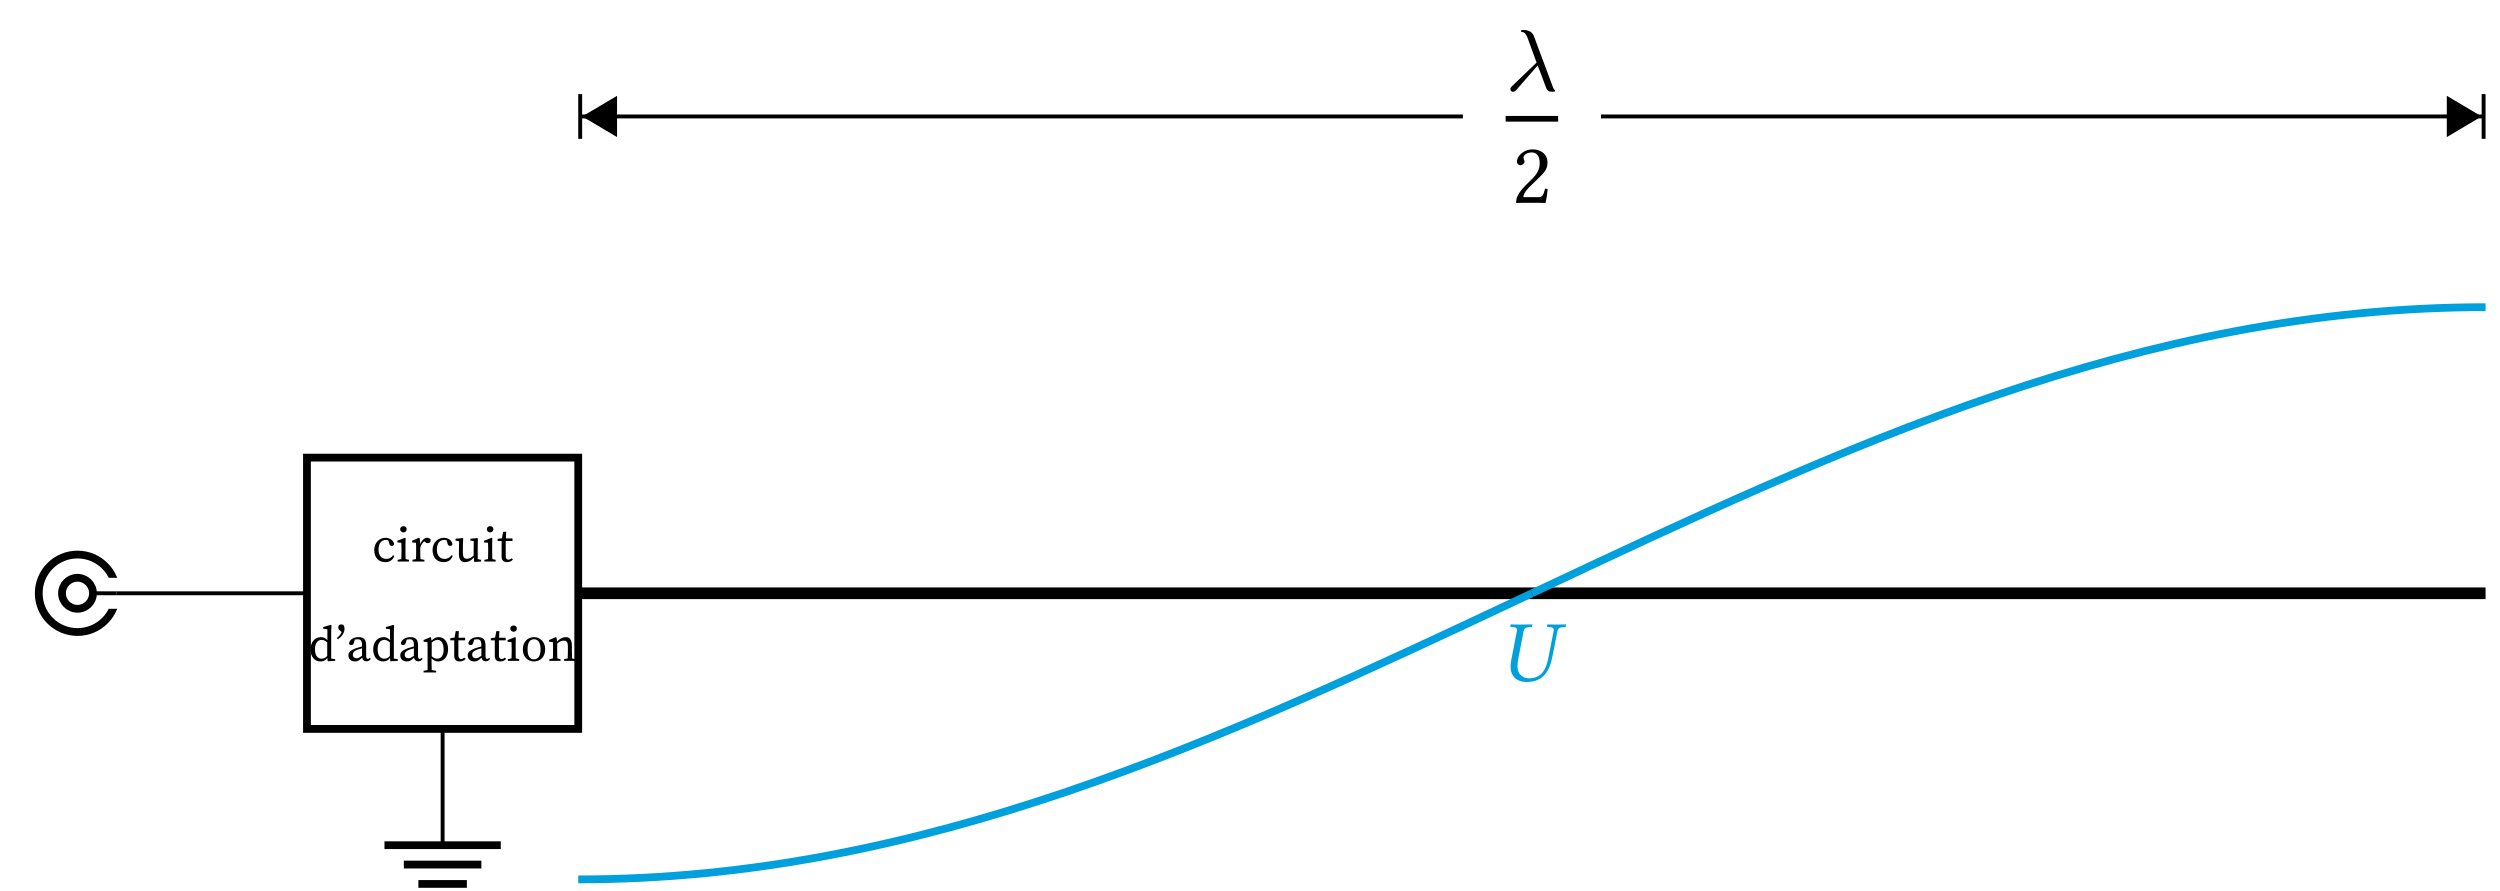
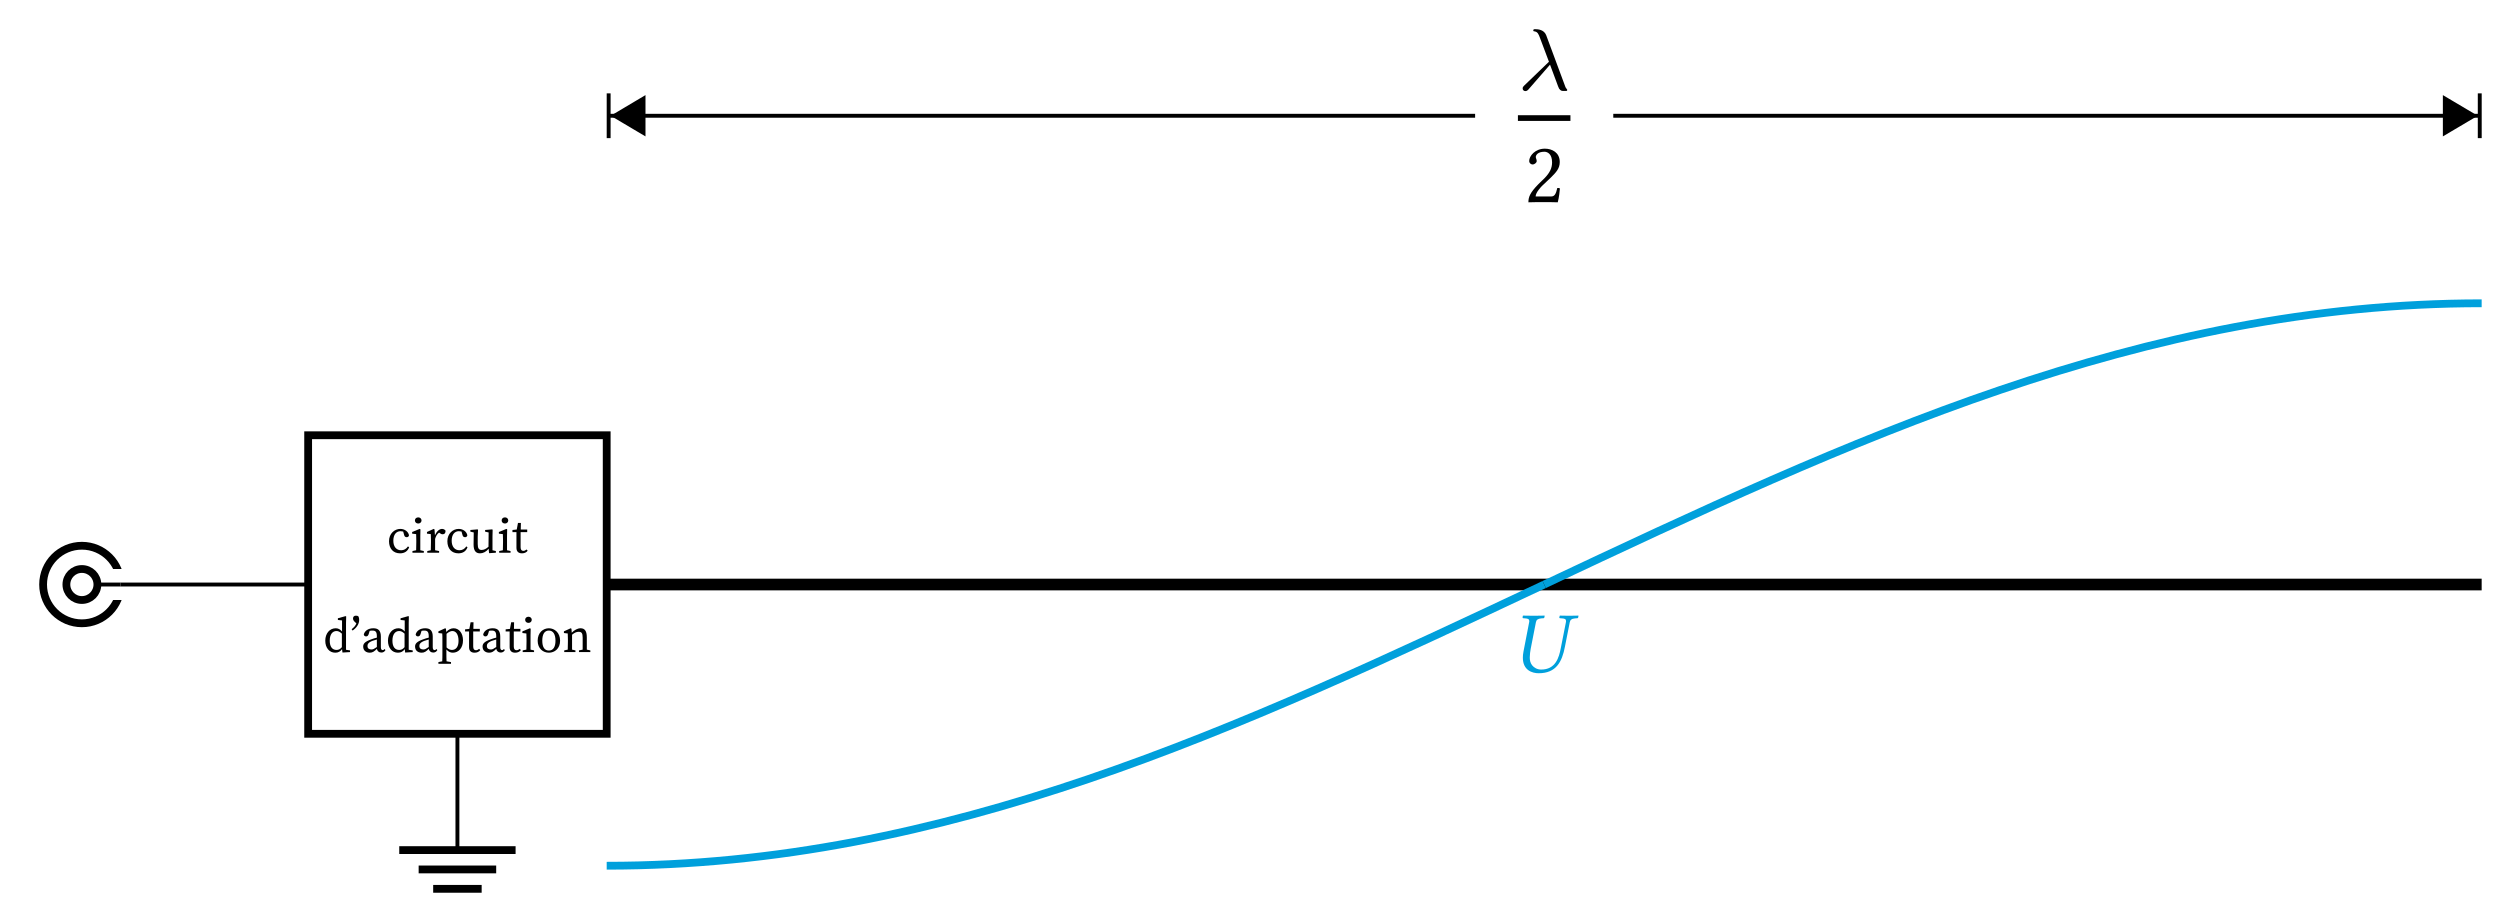
- <svg xmlns="http://www.w3.org/2000/svg" xmlns:xlink="http://www.w3.org/1999/xlink" width="255.117" height="90.838" viewBox="0 0 255.117 90.838">
+ <svg xmlns="http://www.w3.org/2000/svg" xmlns:xlink="http://www.w3.org/1999/xlink" width="254.165" height="91.379" viewBox="0 0 254.165 91.379">
  <defs>
    <g>
      <g id="glyph-0-0">
-         <path d="M 1.375 -2.203 C 1.453 -2.203 1.547 -2.188 1.641 -2.156 L 1.734 -1.828 C 1.766 -1.688 1.844 -1.594 2 -1.594 C 2.125 -1.594 2.219 -1.656 2.234 -1.781 C 2.172 -2.141 1.797 -2.422 1.359 -2.422 C 0.766 -2.422 0.203 -1.953 0.203 -1.172 C 0.203 -0.406 0.641 0.062 1.328 0.062 C 1.797 0.062 2.109 -0.156 2.25 -0.578 L 2.125 -0.641 C 1.969 -0.391 1.719 -0.266 1.438 -0.266 C 0.969 -0.266 0.641 -0.594 0.641 -1.219 C 0.641 -1.859 0.953 -2.203 1.375 -2.203 Z M 1.375 -2.203 " />
+         <path d="M 1.375 -2.188 C 1.453 -2.188 1.547 -2.172 1.641 -2.156 L 1.734 -1.828 C 1.766 -1.688 1.828 -1.578 2 -1.578 C 2.125 -1.578 2.203 -1.641 2.234 -1.766 C 2.172 -2.141 1.797 -2.422 1.359 -2.422 C 0.766 -2.422 0.203 -1.953 0.203 -1.172 C 0.203 -0.406 0.641 0.062 1.328 0.062 C 1.781 0.062 2.109 -0.156 2.25 -0.562 L 2.125 -0.641 C 1.969 -0.391 1.719 -0.25 1.438 -0.25 C 0.969 -0.25 0.641 -0.594 0.641 -1.219 C 0.641 -1.859 0.953 -2.188 1.375 -2.188 Z M 1.375 -2.188 " />
      </g>
      <g id="glyph-0-1">
-         <path d="M 0.766 -2.969 C 0.938 -2.969 1.094 -3.109 1.094 -3.297 C 1.094 -3.484 0.938 -3.609 0.766 -3.609 C 0.578 -3.609 0.422 -3.484 0.422 -3.297 C 0.422 -3.109 0.578 -2.969 0.766 -2.969 Z M 1.328 -0.172 L 0.984 -0.25 C 0.969 -0.5 0.969 -0.828 0.969 -1.047 L 0.969 -1.703 L 0.984 -2.375 L 0.906 -2.422 L 0.141 -2.125 L 0.141 -1.953 L 0.547 -1.906 C 0.547 -1.703 0.562 -1.547 0.562 -1.281 L 0.562 -1.047 C 0.562 -0.828 0.547 -0.5 0.547 -0.25 L 0.172 -0.172 L 0.172 0 L 1.328 0 Z M 1.328 -0.172 " />
+         <path d="M 0.766 -2.969 C 0.938 -2.969 1.094 -3.094 1.094 -3.281 C 1.094 -3.469 0.938 -3.594 0.766 -3.594 C 0.562 -3.594 0.422 -3.469 0.422 -3.281 C 0.422 -3.094 0.562 -2.969 0.766 -2.969 Z M 1.328 -0.172 L 0.969 -0.25 C 0.969 -0.5 0.969 -0.828 0.969 -1.047 L 0.969 -1.688 L 0.984 -2.375 L 0.906 -2.422 L 0.141 -2.109 L 0.141 -1.938 L 0.547 -1.891 C 0.547 -1.703 0.562 -1.547 0.562 -1.266 L 0.562 -1.047 C 0.562 -0.828 0.547 -0.5 0.547 -0.25 L 0.172 -0.172 L 0.172 0 L 1.328 0 Z M 1.328 -0.172 " />
      </g>
      <g id="glyph-0-2">
-         <path d="M 0.203 0 L 1.422 0 L 1.422 -0.172 L 1.016 -0.25 C 1 -0.5 1 -0.828 1 -1.047 L 1 -1.422 C 1.078 -1.703 1.219 -1.906 1.406 -2.062 L 1.469 -2 C 1.562 -1.922 1.656 -1.875 1.781 -1.875 C 1.969 -1.875 2.062 -2 2.062 -2.234 C 2 -2.344 1.859 -2.422 1.703 -2.422 C 1.438 -2.422 1.156 -2.188 1 -1.781 L 0.938 -2.375 L 0.859 -2.422 L 0.172 -2.125 L 0.172 -1.953 L 0.562 -1.906 C 0.578 -1.703 0.578 -1.562 0.578 -1.281 L 0.578 -1.047 C 0.578 -0.812 0.578 -0.484 0.562 -0.25 L 0.203 -0.172 Z M 0.203 0 " />
+         <path d="M 0.203 0 L 1.406 0 L 1.406 -0.172 L 1 -0.25 C 1 -0.5 1 -0.828 1 -1.047 L 1 -1.406 C 1.078 -1.688 1.203 -1.906 1.406 -2.047 L 1.469 -2 C 1.562 -1.922 1.656 -1.875 1.766 -1.875 C 1.969 -1.875 2.062 -2 2.062 -2.234 C 2 -2.344 1.859 -2.422 1.703 -2.422 C 1.438 -2.422 1.156 -2.172 0.984 -1.781 L 0.938 -2.375 L 0.859 -2.422 L 0.172 -2.109 L 0.172 -1.938 L 0.562 -1.891 C 0.562 -1.703 0.578 -1.547 0.578 -1.281 L 0.578 -1.047 C 0.578 -0.812 0.562 -0.484 0.562 -0.25 L 0.203 -0.172 Z M 0.203 0 " />
      </g>
      <g id="glyph-0-3">
-         <path d="M 2.734 0 L 2.734 -0.172 L 2.391 -0.25 L 2.391 -1.641 L 2.406 -2.344 L 2.359 -2.391 L 1.641 -2.328 L 1.641 -2.141 L 1.984 -2.078 L 1.969 -0.609 C 1.75 -0.391 1.5 -0.281 1.281 -0.281 C 1.016 -0.281 0.875 -0.438 0.875 -0.875 L 0.875 -1.641 L 0.906 -2.344 L 0.859 -2.391 L 0.125 -2.328 L 0.125 -2.141 L 0.484 -2.062 L 0.469 -0.828 C 0.453 -0.172 0.703 0.062 1.109 0.062 C 1.406 0.062 1.719 -0.078 1.984 -0.406 L 2.031 0.047 Z M 2.734 0 " />
+         <path d="M 2.719 0 L 2.719 -0.172 L 2.375 -0.25 L 2.375 -1.641 L 2.391 -2.328 L 2.344 -2.375 L 1.625 -2.312 L 1.625 -2.141 L 1.984 -2.062 L 1.969 -0.609 C 1.734 -0.391 1.5 -0.281 1.266 -0.281 C 1 -0.281 0.875 -0.438 0.875 -0.875 L 0.875 -1.641 L 0.906 -2.328 L 0.859 -2.375 L 0.125 -2.312 L 0.125 -2.141 L 0.469 -2.062 L 0.453 -0.828 C 0.453 -0.172 0.703 0.062 1.109 0.062 C 1.406 0.062 1.719 -0.078 1.984 -0.406 L 2.031 0.047 Z M 2.719 0 " />
      </g>
      <g id="glyph-0-4">
-         <path d="M 0.875 -0.562 L 0.875 -2.094 L 1.562 -2.094 L 1.562 -2.359 L 0.891 -2.359 L 0.922 -3.031 L 0.609 -3.031 L 0.484 -2.375 L 0.047 -2.312 L 0.047 -2.094 L 0.453 -2.094 L 0.453 -0.922 C 0.453 -0.734 0.453 -0.625 0.453 -0.5 C 0.453 -0.109 0.672 0.062 1.016 0.062 C 1.266 0.062 1.469 -0.031 1.609 -0.203 L 1.484 -0.328 C 1.359 -0.234 1.266 -0.188 1.156 -0.188 C 0.984 -0.188 0.875 -0.297 0.875 -0.562 Z M 0.875 -0.562 " />
+         <path d="M 0.875 -0.562 L 0.875 -2.094 L 1.547 -2.094 L 1.547 -2.359 L 0.891 -2.359 L 0.906 -3.031 L 0.609 -3.031 L 0.484 -2.359 L 0.047 -2.312 L 0.047 -2.094 L 0.453 -2.094 L 0.453 -0.922 C 0.453 -0.734 0.453 -0.625 0.453 -0.5 C 0.453 -0.109 0.672 0.062 1.016 0.062 C 1.266 0.062 1.469 -0.031 1.594 -0.203 L 1.484 -0.328 C 1.359 -0.234 1.266 -0.188 1.156 -0.188 C 0.984 -0.188 0.875 -0.297 0.875 -0.562 Z M 0.875 -0.562 " />
      </g>
      <g id="glyph-0-5">
-         <path d="M 0.672 -1.172 C 0.672 -1.844 0.984 -2.141 1.359 -2.141 C 1.516 -2.141 1.688 -2.078 1.922 -1.891 L 1.922 -0.5 C 1.734 -0.297 1.578 -0.219 1.359 -0.219 C 0.969 -0.219 0.672 -0.516 0.672 -1.172 Z M 2.734 0 L 2.734 -0.172 L 2.328 -0.234 L 2.328 -2.922 L 2.359 -3.625 L 2.281 -3.672 L 1.516 -3.453 L 1.516 -3.281 L 1.938 -3.219 L 1.938 -2.109 C 1.734 -2.344 1.516 -2.422 1.281 -2.422 C 0.672 -2.422 0.219 -1.922 0.219 -1.156 C 0.219 -0.438 0.625 0.062 1.234 0.062 C 1.547 0.062 1.766 -0.062 1.938 -0.297 L 1.969 0.047 Z M 2.734 0 " />
+         <path d="M 0.672 -1.156 C 0.672 -1.844 0.984 -2.141 1.359 -2.141 C 1.516 -2.141 1.688 -2.078 1.906 -1.875 L 1.906 -0.5 C 1.734 -0.297 1.578 -0.219 1.359 -0.219 C 0.953 -0.219 0.672 -0.516 0.672 -1.156 Z M 2.734 0 L 2.734 -0.172 L 2.328 -0.234 L 2.328 -2.922 L 2.344 -3.625 L 2.281 -3.656 L 1.5 -3.438 L 1.5 -3.266 L 1.922 -3.219 L 1.922 -2.094 C 1.719 -2.328 1.516 -2.422 1.281 -2.422 C 0.672 -2.422 0.219 -1.906 0.219 -1.156 C 0.219 -0.438 0.625 0.062 1.234 0.062 C 1.547 0.062 1.75 -0.062 1.922 -0.297 L 1.969 0.047 Z M 2.734 0 " />
      </g>
      <g id="glyph-0-6">
-         <path d="M 0.875 -3.266 C 0.875 -3.391 0.844 -3.516 0.797 -3.625 C 0.719 -3.703 0.625 -3.719 0.531 -3.719 C 0.359 -3.719 0.234 -3.625 0.234 -3.422 C 0.234 -3.297 0.281 -3.188 0.438 -3.062 L 0.578 -2.938 C 0.469 -2.672 0.328 -2.531 0.094 -2.328 L 0.188 -2.203 C 0.562 -2.438 0.875 -2.844 0.875 -3.266 Z M 0.875 -3.266 " />
+         <path d="M 0.859 -3.266 C 0.859 -3.391 0.844 -3.5 0.797 -3.609 C 0.719 -3.688 0.625 -3.703 0.531 -3.703 C 0.359 -3.703 0.234 -3.609 0.234 -3.422 C 0.234 -3.297 0.281 -3.188 0.438 -3.047 L 0.578 -2.922 C 0.469 -2.656 0.328 -2.516 0.094 -2.328 L 0.188 -2.188 C 0.562 -2.438 0.859 -2.828 0.859 -3.266 Z M 0.859 -3.266 " />
      </g>
      <g id="glyph-0-7">
-         <path d="M 2.062 0.047 C 2.234 0.047 2.375 -0.016 2.5 -0.203 L 2.406 -0.312 C 2.344 -0.25 2.297 -0.203 2.203 -0.203 C 2.094 -0.203 2.031 -0.281 2.031 -0.5 L 2.031 -1.562 C 2.031 -2.188 1.781 -2.422 1.25 -2.422 C 0.75 -2.422 0.375 -2.188 0.281 -1.812 C 0.297 -1.672 0.375 -1.609 0.516 -1.609 C 0.656 -1.609 0.734 -1.688 0.781 -1.844 L 0.875 -2.172 C 0.984 -2.188 1.062 -2.203 1.141 -2.203 C 1.469 -2.203 1.609 -2.078 1.609 -1.594 L 1.609 -1.469 C 1.406 -1.422 1.203 -1.359 1.047 -1.312 C 0.375 -1.062 0.219 -0.844 0.219 -0.562 C 0.219 -0.141 0.531 0.062 0.891 0.062 C 1.188 0.062 1.344 -0.062 1.625 -0.328 C 1.656 -0.094 1.828 0.047 2.062 0.047 Z M 0.672 -0.625 C 0.672 -0.781 0.719 -0.969 1.156 -1.141 C 1.25 -1.172 1.438 -1.234 1.609 -1.281 L 1.609 -0.516 C 1.328 -0.328 1.234 -0.266 1.062 -0.266 C 0.828 -0.266 0.672 -0.375 0.672 -0.625 Z M 0.672 -0.625 " />
+         <path d="M 2.062 0.047 C 2.234 0.047 2.375 -0.016 2.484 -0.203 L 2.391 -0.312 C 2.344 -0.25 2.281 -0.203 2.203 -0.203 C 2.094 -0.203 2.016 -0.281 2.016 -0.5 L 2.016 -1.562 C 2.016 -2.172 1.766 -2.422 1.25 -2.422 C 0.75 -2.422 0.375 -2.172 0.281 -1.797 C 0.297 -1.672 0.375 -1.594 0.516 -1.594 C 0.656 -1.594 0.734 -1.688 0.781 -1.844 L 0.875 -2.156 C 0.969 -2.188 1.062 -2.188 1.141 -2.188 C 1.469 -2.188 1.609 -2.078 1.609 -1.594 L 1.609 -1.469 C 1.406 -1.422 1.203 -1.359 1.047 -1.297 C 0.375 -1.062 0.219 -0.844 0.219 -0.562 C 0.219 -0.141 0.531 0.062 0.891 0.062 C 1.172 0.062 1.344 -0.062 1.609 -0.328 C 1.656 -0.094 1.828 0.047 2.062 0.047 Z M 0.656 -0.625 C 0.656 -0.781 0.719 -0.969 1.156 -1.141 C 1.25 -1.172 1.438 -1.234 1.609 -1.281 L 1.609 -0.516 C 1.328 -0.328 1.234 -0.266 1.062 -0.266 C 0.828 -0.266 0.656 -0.359 0.656 -0.625 Z M 0.656 -0.625 " />
      </g>
      <g id="glyph-0-8">
-         <path d="M 2.219 -1.141 C 2.219 -0.5 1.922 -0.219 1.547 -0.219 C 1.359 -0.219 1.188 -0.297 1 -0.469 L 1 -1.875 C 1.25 -2.078 1.453 -2.141 1.609 -2.141 C 1.969 -2.141 2.219 -1.781 2.219 -1.141 Z M 0.578 0.141 C 0.578 0.406 0.578 0.672 0.578 0.938 L 0.172 1.016 L 0.172 1.188 L 1.453 1.188 L 1.453 1.016 L 1 0.938 C 1 0.672 0.984 0.391 0.984 0.141 L 0.984 -0.266 C 1.203 -0.016 1.422 0.062 1.656 0.062 C 2.234 0.062 2.672 -0.422 2.672 -1.188 C 2.672 -1.953 2.25 -2.422 1.719 -2.422 C 1.453 -2.422 1.203 -2.312 0.969 -2.062 L 0.938 -2.375 L 0.875 -2.422 L 0.172 -2.125 L 0.172 -1.953 L 0.562 -1.906 C 0.578 -1.703 0.578 -1.562 0.578 -1.281 Z M 0.578 0.141 " />
+         <path d="M 2.219 -1.141 C 2.219 -0.5 1.922 -0.219 1.547 -0.219 C 1.359 -0.219 1.188 -0.297 1 -0.469 L 1 -1.859 C 1.25 -2.078 1.453 -2.141 1.594 -2.141 C 1.969 -2.141 2.219 -1.781 2.219 -1.141 Z M 0.578 0.141 C 0.578 0.406 0.578 0.672 0.562 0.938 L 0.172 1.016 L 0.172 1.188 L 1.453 1.188 L 1.453 1.016 L 1 0.938 C 0.984 0.656 0.984 0.391 0.984 0.141 L 0.984 -0.266 C 1.188 -0.016 1.422 0.062 1.641 0.062 C 2.219 0.062 2.672 -0.422 2.672 -1.188 C 2.672 -1.953 2.25 -2.422 1.719 -2.422 C 1.453 -2.422 1.203 -2.297 0.969 -2.047 L 0.938 -2.375 L 0.859 -2.422 L 0.172 -2.109 L 0.172 -1.938 L 0.562 -1.891 C 0.578 -1.703 0.578 -1.547 0.578 -1.281 Z M 0.578 0.141 " />
      </g>
      <g id="glyph-0-9">
-         <path d="M 1.359 0.062 C 1.938 0.062 2.5 -0.344 2.5 -1.172 C 2.5 -2 1.938 -2.422 1.359 -2.422 C 0.781 -2.422 0.219 -2 0.219 -1.172 C 0.219 -0.344 0.781 0.062 1.359 0.062 Z M 1.359 -0.156 C 0.922 -0.156 0.703 -0.5 0.703 -1.172 C 0.703 -1.844 0.922 -2.203 1.359 -2.203 C 1.781 -2.203 2.031 -1.844 2.031 -1.172 C 2.031 -0.5 1.781 -0.156 1.359 -0.156 Z M 1.359 -0.156 " />
+         <path d="M 1.359 0.062 C 1.938 0.062 2.5 -0.344 2.5 -1.156 C 2.5 -1.984 1.922 -2.422 1.359 -2.422 C 0.781 -2.422 0.219 -1.984 0.219 -1.156 C 0.219 -0.344 0.781 0.062 1.359 0.062 Z M 1.359 -0.156 C 0.922 -0.156 0.688 -0.5 0.688 -1.156 C 0.688 -1.828 0.922 -2.188 1.359 -2.188 C 1.781 -2.188 2.031 -1.828 2.031 -1.156 C 2.031 -0.5 1.781 -0.156 1.359 -0.156 Z M 1.359 -0.156 " />
      </g>
      <g id="glyph-0-10">
-         <path d="M 1.875 -2.422 C 1.562 -2.422 1.219 -2.234 0.984 -1.969 L 0.938 -2.375 L 0.859 -2.422 L 0.172 -2.125 L 0.172 -1.953 L 0.562 -1.906 C 0.578 -1.703 0.578 -1.562 0.578 -1.281 L 0.578 -1.047 C 0.578 -0.812 0.578 -0.5 0.562 -0.25 L 0.203 -0.172 L 0.203 0 L 1.344 0 L 1.344 -0.172 L 1.016 -0.25 C 1 -0.5 1 -0.828 1 -1.047 L 1 -1.766 C 1.25 -1.984 1.453 -2.062 1.672 -2.062 C 1.969 -2.062 2.094 -1.922 2.094 -1.469 L 2.094 -1.047 C 2.094 -0.812 2.078 -0.484 2.078 -0.25 L 1.703 -0.172 L 1.703 0 L 2.859 0 L 2.859 -0.172 L 2.516 -0.25 C 2.516 -0.5 2.5 -0.812 2.5 -1.047 L 2.5 -1.5 C 2.5 -2.156 2.297 -2.422 1.875 -2.422 Z M 1.875 -2.422 " />
+         <path d="M 1.859 -2.422 C 1.562 -2.422 1.219 -2.234 0.969 -1.969 L 0.938 -2.375 L 0.859 -2.422 L 0.172 -2.109 L 0.172 -1.938 L 0.562 -1.891 C 0.562 -1.703 0.578 -1.547 0.578 -1.281 L 0.578 -1.047 C 0.578 -0.812 0.562 -0.5 0.562 -0.25 L 0.203 -0.172 L 0.203 0 L 1.344 0 L 1.344 -0.172 L 1 -0.25 C 1 -0.5 1 -0.828 1 -1.047 L 1 -1.766 C 1.25 -1.969 1.438 -2.062 1.672 -2.062 C 1.969 -2.062 2.078 -1.922 2.078 -1.469 L 2.078 -1.047 C 2.078 -0.812 2.078 -0.484 2.078 -0.25 L 1.703 -0.172 L 1.703 0 L 2.859 0 L 2.859 -0.172 L 2.5 -0.25 C 2.5 -0.5 2.5 -0.812 2.5 -1.047 L 2.5 -1.5 C 2.5 -2.156 2.281 -2.422 1.859 -2.422 Z M 1.859 -2.422 " />
      </g>
      <g id="glyph-1-0">
-         <path d="M 1.828 0.094 C 3.578 0.094 4.203 -1.047 4.5 -2.641 L 4.984 -5.094 C 5.031 -5.344 5.172 -5.484 5.547 -5.5 L 5.766 -5.516 C 5.812 -5.516 5.844 -5.547 5.844 -5.594 L 5.875 -5.766 L 5.859 -5.781 C 5.453 -5.781 5.109 -5.766 4.922 -5.766 C 4.719 -5.766 4.375 -5.781 3.984 -5.781 L 3.953 -5.766 L 3.922 -5.594 C 3.922 -5.547 3.953 -5.516 3.984 -5.516 L 4.203 -5.5 C 4.5 -5.484 4.609 -5.406 4.609 -5.219 C 4.609 -5.188 4.609 -5.141 4.594 -5.094 L 4.078 -2.469 C 3.891 -1.469 3.531 -0.281 2.078 -0.281 C 1.656 -0.281 1.344 -0.469 1.141 -0.719 C 0.953 -0.969 0.906 -1.25 0.906 -1.531 C 0.906 -1.812 0.953 -2.125 1.016 -2.406 L 1.531 -5.109 C 1.594 -5.359 1.734 -5.484 2.094 -5.5 L 2.312 -5.516 C 2.359 -5.516 2.391 -5.547 2.391 -5.594 L 2.438 -5.766 L 2.406 -5.781 C 2.016 -5.781 1.656 -5.766 1.312 -5.766 C 0.969 -5.766 0.641 -5.781 0.234 -5.781 L 0.203 -5.766 L 0.172 -5.594 C 0.172 -5.547 0.203 -5.516 0.234 -5.516 L 0.453 -5.5 C 0.734 -5.484 0.859 -5.422 0.859 -5.234 C 0.859 -5.188 0.859 -5.156 0.844 -5.109 L 0.266 -2.109 C 0.219 -1.875 0.203 -1.672 0.203 -1.484 C 0.203 -0.203 1.156 0.094 1.828 0.094 Z M 1.828 0.094 " />
+         <path d="M 1.812 0.094 C 3.578 0.094 4.188 -1.047 4.484 -2.625 L 4.969 -5.078 C 5.016 -5.328 5.156 -5.453 5.516 -5.484 L 5.75 -5.5 C 5.797 -5.5 5.812 -5.531 5.828 -5.578 L 5.859 -5.75 L 5.844 -5.766 C 5.438 -5.75 5.094 -5.75 4.906 -5.75 C 4.703 -5.75 4.359 -5.75 3.969 -5.766 L 3.953 -5.75 L 3.906 -5.578 C 3.906 -5.531 3.938 -5.5 3.969 -5.5 L 4.188 -5.484 C 4.484 -5.469 4.594 -5.391 4.594 -5.203 C 4.594 -5.172 4.594 -5.125 4.578 -5.078 L 4.062 -2.469 C 3.875 -1.469 3.516 -0.281 2.062 -0.281 C 1.656 -0.281 1.344 -0.469 1.141 -0.719 C 0.953 -0.969 0.906 -1.234 0.906 -1.516 C 0.906 -1.812 0.953 -2.109 1 -2.391 L 1.531 -5.094 C 1.578 -5.344 1.734 -5.453 2.078 -5.484 L 2.312 -5.5 C 2.344 -5.5 2.375 -5.531 2.391 -5.578 L 2.422 -5.75 L 2.406 -5.766 C 2 -5.75 1.641 -5.75 1.312 -5.75 C 0.969 -5.75 0.625 -5.75 0.234 -5.766 L 0.203 -5.75 L 0.172 -5.578 C 0.172 -5.531 0.203 -5.5 0.234 -5.5 L 0.453 -5.484 C 0.734 -5.469 0.859 -5.391 0.859 -5.203 C 0.859 -5.172 0.859 -5.141 0.844 -5.094 L 0.266 -2.109 C 0.219 -1.875 0.203 -1.672 0.203 -1.484 C 0.203 -0.203 1.156 0.094 1.812 0.094 Z M 1.812 0.094 " />
      </g>
      <g id="glyph-1-1">
-         <path d="M 0.547 -4.188 C 0.547 -4 0.719 -3.828 0.906 -3.828 C 1.047 -3.828 1.328 -4 1.328 -4.188 C 1.328 -4.266 1.312 -4.312 1.281 -4.375 C 1.266 -4.438 1.219 -4.516 1.219 -4.594 C 1.219 -4.812 1.453 -5.141 2.094 -5.141 C 2.422 -5.141 2.875 -4.922 2.875 -4.062 C 2.875 -3.484 2.672 -3.016 2.141 -2.484 L 1.484 -1.828 C 0.609 -0.938 0.469 -0.516 0.469 0.016 C 0.469 0.016 0.922 0 1.203 0 L 2.766 0 C 3.062 0 3.469 0.016 3.469 0.016 C 3.578 -0.453 3.672 -1.125 3.688 -1.391 C 3.625 -1.438 3.516 -1.453 3.422 -1.438 C 3.266 -0.797 3.125 -0.578 2.797 -0.578 L 1.203 -0.578 C 1.203 -1.016 1.828 -1.625 1.875 -1.656 L 2.766 -2.531 C 3.281 -3.016 3.672 -3.422 3.672 -4.094 C 3.672 -5.062 2.875 -5.453 2.156 -5.453 C 1.156 -5.453 0.547 -4.719 0.547 -4.188 Z M 0.547 -4.188 " />
+         <path d="M 0.547 -4.172 C 0.547 -3.984 0.719 -3.828 0.906 -3.828 C 1.047 -3.828 1.312 -3.984 1.312 -4.172 C 1.312 -4.25 1.297 -4.297 1.281 -4.359 C 1.266 -4.422 1.219 -4.5 1.219 -4.578 C 1.219 -4.797 1.438 -5.125 2.094 -5.125 C 2.406 -5.125 2.875 -4.906 2.875 -4.047 C 2.875 -3.469 2.656 -3.016 2.141 -2.469 L 1.484 -1.828 C 0.609 -0.938 0.469 -0.5 0.469 0.016 C 0.469 0.016 0.922 0 1.203 0 L 2.766 0 C 3.047 0 3.453 0.016 3.453 0.016 C 3.578 -0.453 3.656 -1.125 3.672 -1.391 C 3.609 -1.438 3.5 -1.453 3.406 -1.438 C 3.266 -0.797 3.109 -0.578 2.781 -0.578 L 1.203 -0.578 C 1.203 -1 1.812 -1.609 1.859 -1.656 L 2.766 -2.516 C 3.266 -3.016 3.656 -3.406 3.656 -4.078 C 3.656 -5.047 2.875 -5.438 2.141 -5.438 C 1.156 -5.438 0.547 -4.703 0.547 -4.172 Z M 0.547 -4.172 " />
      </g>
      <g id="glyph-2-0">
-         <path d="M 3.266 -2.578 C 3.797 -1.25 4.125 -0.25 4.203 -0.141 C 4.391 0.094 4.453 0.094 4.734 0.094 L 4.938 0.094 C 5 0.094 5.047 0.062 5.047 0 C 5.047 -0.047 5.016 -0.062 4.984 -0.094 C 4.875 -0.219 4.828 -0.328 4.781 -0.484 L 2.875 -5.594 C 2.672 -6.141 2.078 -6.203 1.766 -6.203 C 1.688 -6.203 1.562 -6.203 1.562 -6.094 C 1.562 -6 1.641 -5.984 1.734 -5.984 C 2 -5.938 2.109 -5.688 2.25 -5.359 L 3.156 -2.875 L 0.641 -0.453 C 0.547 -0.359 0.484 -0.297 0.484 -0.156 C 0.484 0.031 0.641 0.109 0.766 0.109 C 0.922 0.109 1.031 -0.016 1.062 -0.047 Z M 3.266 -2.578 " />
+         <path d="M 3.266 -2.578 C 3.781 -1.25 4.109 -0.25 4.188 -0.141 C 4.375 0.094 4.438 0.094 4.719 0.094 L 4.922 0.094 C 4.984 0.094 5.016 0.062 5.016 0 C 5.016 -0.047 5 -0.062 4.969 -0.094 C 4.859 -0.219 4.812 -0.328 4.766 -0.484 L 2.875 -5.578 C 2.656 -6.125 2.078 -6.188 1.75 -6.188 C 1.672 -6.188 1.562 -6.188 1.562 -6.062 C 1.562 -5.969 1.625 -5.969 1.734 -5.953 C 2 -5.906 2.109 -5.672 2.234 -5.328 L 3.156 -2.875 L 0.641 -0.453 C 0.547 -0.359 0.484 -0.297 0.484 -0.156 C 0.484 0.031 0.641 0.109 0.766 0.109 C 0.922 0.109 1.031 -0.016 1.062 -0.047 Z M 3.266 -2.578 " />
      </g>
    </g>
    <clipPath id="clip-0">
-       <path clip-rule="nonzero" d="M 38 85 L 52 85 L 52 90.602 L 38 90.602 Z M 38 85 " />
+       <path clip-rule="nonzero" d="M 40 86 L 53 86 L 53 90.762 L 40 90.762 Z M 40 86 " />
    </clipPath>
    <clipPath id="clip-1">
-       <path clip-rule="nonzero" d="M 58 59 L 254.238 59 L 254.238 62 L 58 62 Z M 58 59 " />
+       <path clip-rule="nonzero" d="M 61 58 L 252.891 58 L 252.891 61 L 61 61 Z M 61 58 " />
    </clipPath>
    <clipPath id="clip-2">
-       <path clip-rule="nonzero" d="M 0 52.633 L 15.816 52.633 L 15.816 58.961 L 0 58.961 Z M 0 58.961 L 6.328 58.961 L 6.328 62.125 L 0 62.125 Z M 0 62.125 L 15.816 62.125 L 15.816 68.453 L 0 68.453 Z M 0 62.125 " />
+       <path clip-rule="nonzero" d="M 0.441 51.543 L 16.207 51.543 L 16.207 57.848 L 0.441 57.848 Z M 0.441 57.848 L 6.75 57.848 L 6.75 61 L 0.441 61 Z M 0.441 61 L 16.207 61 L 16.207 67.305 L 0.441 67.305 Z M 0.441 61 " />
    </clipPath>
    <clipPath id="clip-3">
-       <path clip-rule="nonzero" d="M 145 20 L 254.238 20 L 254.238 72 L 145 72 Z M 145 20 " />
+       <path clip-rule="nonzero" d="M 0.441 46 L 22 46 L 22 73 L 0.441 73 Z M 0.441 46 " />
    </clipPath>
    <clipPath id="clip-4">
-       <path clip-rule="nonzero" d="M 47 49 L 168 49 L 168 90.602 L 47 90.602 Z M 47 49 " />
+       <path clip-rule="nonzero" d="M 145 19 L 252.891 19 L 252.891 71 L 145 71 Z M 145 19 " />
    </clipPath>
    <clipPath id="clip-5">
-       <path clip-rule="nonzero" d="M 244 4 L 254.238 4 L 254.238 20 L 244 20 Z M 244 4 " />
+       <path clip-rule="nonzero" d="M 50 48 L 169 48 L 169 90.762 L 50 90.762 Z M 50 48 " />
+     </clipPath>
+     <clipPath id="clip-6">
+       <path clip-rule="nonzero" d="M 163 11 L 252.891 11 L 252.891 12 L 163 12 Z M 163 11 " />
+     </clipPath>
+     <clipPath id="clip-7">
+       <path clip-rule="nonzero" d="M 242 4 L 252.891 4 L 252.891 20 L 242 20 Z M 242 4 " />
+     </clipPath>
+     <clipPath id="clip-8">
+       <path clip-rule="nonzero" d="M 251 9 L 252.891 9 L 252.891 15 L 251 15 Z M 251 9 " />
    </clipPath>
  </defs>
-   <path fill="none" stroke-width="0.399" stroke-linecap="butt" stroke-linejoin="miter" stroke="rgb(0%, 0%, 0%)" stroke-opacity="1" stroke-miterlimit="10" d="M 0 0.002 L 0 -11.906 " transform="matrix(0.996551, 0, 0, -0.996551, 45.16767, 74.38474)" />
+   <path fill="none" stroke-width="0.399" stroke-linecap="butt" stroke-linejoin="miter" stroke="rgb(0%, 0%, 0%)" stroke-opacity="1" stroke-miterlimit="10" d="M -0 -0.002 L -0 -11.906 " transform="matrix(0.99325, 0, 0, -0.99325, 46.5041, 74.60003)" />
  <g clip-path="url(#clip-0)">
-     <path fill="none" stroke-width="0.797" stroke-linecap="butt" stroke-linejoin="miter" stroke="rgb(0%, 0%, 0%)" stroke-opacity="1" stroke-miterlimit="10" d="M -5.954 -11.906 L 5.954 -11.906 M -3.97 -13.89 L 3.967 -13.89 M -2.481 -15.873 L 2.482 -15.873 " transform="matrix(0.996551, 0, 0, -0.996551, 45.16767, 74.38474)" />
+     <path fill="none" stroke-width="0.797" stroke-linecap="butt" stroke-linejoin="miter" stroke="rgb(0%, 0%, 0%)" stroke-opacity="1" stroke-miterlimit="10" d="M -5.954 -11.906 L 5.954 -11.906 M -3.968 -13.888 L 3.968 -13.888 M -2.482 -15.874 L 2.481 -15.874 " transform="matrix(0.99325, 0, 0, -0.99325, 46.5041, 74.60003)" />
  </g>
-   <path fill="none" stroke-width="0.797" stroke-linecap="butt" stroke-linejoin="miter" stroke="rgb(0%, 0%, 0%)" stroke-opacity="1" stroke-miterlimit="10" d="M -13.891 27.781 L 13.888 27.781 L 13.888 0.002 L -13.891 0.002 Z M -13.891 27.781 " transform="matrix(0.996551, 0, 0, -0.996551, 45.16767, 74.38474)" />
+   <path fill="none" stroke-width="0.797" stroke-linecap="butt" stroke-linejoin="miter" stroke="rgb(0%, 0%, 0%)" stroke-opacity="1" stroke-miterlimit="10" d="M -15.279 30.556 L 15.279 30.556 L 15.279 -0.002 L -15.279 -0.002 Z M -15.279 30.556 " transform="matrix(0.99325, 0, 0, -0.99325, 46.5041, 74.60003)" />
  <g clip-path="url(#clip-1)">
-     <path fill="none" stroke-width="1.196" stroke-linecap="butt" stroke-linejoin="miter" stroke="rgb(0%, 0%, 0%)" stroke-opacity="1" stroke-miterlimit="10" d="M 13.888 13.89 L 62.717 13.89 M 62.717 13.89 L 160.37 13.89 M 160.37 13.89 L 209.198 13.89 " transform="matrix(0.996551, 0, 0, -0.996551, 45.16767, 74.38474)" />
+     <path fill="none" stroke-width="1.196" stroke-linecap="butt" stroke-linejoin="miter" stroke="rgb(0%, 0%, 0%)" stroke-opacity="1" stroke-miterlimit="10" d="M 15.279 15.277 L 63.259 15.277 M 63.259 15.277 L 159.215 15.277 M 159.215 15.277 L 207.195 15.277 " transform="matrix(0.99325, 0, 0, -0.99325, 46.5041, 74.60003)" />
  </g>
  <g fill="rgb(0%, 0%, 0%)" fill-opacity="1">
-     <use xlink:href="#glyph-0-0" x="37.987" y="57.301" />
-     <use xlink:href="#glyph-0-1" x="40.409" y="57.301" />
-     <use xlink:href="#glyph-0-2" x="41.888" y="57.301" />
+     <use xlink:href="#glyph-0-0" x="39.347" y="56.193" />
+     <use xlink:href="#glyph-0-1" x="41.761" y="56.193" />
+     <use xlink:href="#glyph-0-2" x="43.236" y="56.193" />
  </g>
  <g fill="rgb(0%, 0%, 0%)" fill-opacity="1">
-     <use xlink:href="#glyph-0-0" x="43.939" y="57.301" />
-     <use xlink:href="#glyph-0-3" x="46.361" y="57.301" />
-     <use xlink:href="#glyph-0-1" x="49.255" y="57.301" />
-     <use xlink:href="#glyph-0-4" x="50.734" y="57.301" />
+     <use xlink:href="#glyph-0-0" x="45.279" y="56.193" />
+     <use xlink:href="#glyph-0-3" x="47.694" y="56.193" />
+     <use xlink:href="#glyph-0-1" x="50.578" y="56.193" />
+     <use xlink:href="#glyph-0-4" x="52.052" y="56.193" />
  </g>
  <g fill="rgb(0%, 0%, 0%)" fill-opacity="1">
-     <use xlink:href="#glyph-0-5" x="31.469" y="67.438" />
-     <use xlink:href="#glyph-0-6" x="34.284" y="67.438" />
-     <use xlink:href="#glyph-0-7" x="35.336" y="67.438" />
-     <use xlink:href="#glyph-0-5" x="37.863" y="67.438" />
+     <use xlink:href="#glyph-0-5" x="32.851" y="66.295" />
+     <use xlink:href="#glyph-0-6" x="35.656" y="66.295" />
+     <use xlink:href="#glyph-0-7" x="36.705" y="66.295" />
+     <use xlink:href="#glyph-0-5" x="39.224" y="66.295" />
  </g>
  <g fill="rgb(0%, 0%, 0%)" fill-opacity="1">
-     <use xlink:href="#glyph-0-7" x="40.628" y="67.438" />
+     <use xlink:href="#glyph-0-7" x="41.979" y="66.295" />
  </g>
  <g fill="rgb(0%, 0%, 0%)" fill-opacity="1">
-     <use xlink:href="#glyph-0-8" x="43.055" y="67.438" />
+     <use xlink:href="#glyph-0-8" x="44.399" y="66.295" />
  </g>
  <g fill="rgb(0%, 0%, 0%)" fill-opacity="1">
-     <use xlink:href="#glyph-0-4" x="45.9" y="67.438" />
-     <use xlink:href="#glyph-0-7" x="47.513" y="67.438" />
-     <use xlink:href="#glyph-0-4" x="50.04" y="67.438" />
-     <use xlink:href="#glyph-0-1" x="51.653" y="67.438" />
-     <use xlink:href="#glyph-0-9" x="53.133" y="67.438" />
-     <use xlink:href="#glyph-0-10" x="55.858" y="67.438" />
+     <use xlink:href="#glyph-0-4" x="47.234" y="66.295" />
+     <use xlink:href="#glyph-0-7" x="48.842" y="66.295" />
+     <use xlink:href="#glyph-0-4" x="51.36" y="66.295" />
+     <use xlink:href="#glyph-0-1" x="52.968" y="66.295" />
+     <use xlink:href="#glyph-0-9" x="54.443" y="66.295" />
+     <use xlink:href="#glyph-0-10" x="57.159" y="66.295" />
  </g>
-   <path fill="none" stroke-width="0.399" stroke-linecap="butt" stroke-linejoin="miter" stroke="rgb(0%, 0%, 0%)" stroke-opacity="1" stroke-miterlimit="10" d="M -13.891 13.89 L -33.42 13.89 " transform="matrix(0.996551, 0, 0, -0.996551, 45.16767, 74.38474)" />
+   <path fill="none" stroke-width="0.399" stroke-linecap="butt" stroke-linejoin="miter" stroke="rgb(0%, 0%, 0%)" stroke-opacity="1" stroke-miterlimit="10" d="M -15.279 15.277 L -34.471 15.277 " transform="matrix(0.99325, 0, 0, -0.99325, 46.5041, 74.60003)" />
  <g clip-path="url(#clip-2)">
-     <path fill="none" stroke-width="0.797" stroke-linecap="butt" stroke-linejoin="miter" stroke="rgb(0%, 0%, 0%)" stroke-opacity="1" stroke-miterlimit="10" d="M -33.42 13.89 C -33.42 16.081 -35.195 17.856 -37.39 17.856 C -39.582 17.856 -41.357 16.081 -41.357 13.89 C -41.357 11.699 -39.582 9.923 -37.39 9.923 C -35.195 9.923 -33.42 11.699 -33.42 13.89 Z M -33.42 13.89 " transform="matrix(0.996551, 0, 0, -0.996551, 45.16767, 74.38474)" />
+     <path fill="none" stroke-width="0.797" stroke-linecap="butt" stroke-linejoin="miter" stroke="rgb(0%, 0%, 0%)" stroke-opacity="1" stroke-miterlimit="10" d="M -34.471 15.277 C -34.471 17.472 -36.249 19.246 -38.439 19.246 C -40.63 19.246 -42.408 17.472 -42.408 15.277 C -42.408 13.087 -40.63 11.309 -38.439 11.309 C -36.249 11.309 -34.471 13.087 -34.471 15.277 Z M -34.471 15.277 " transform="matrix(0.99325, 0, 0, -0.99325, 46.5041, 74.60003)" />
  </g>
-   <path fill="none" stroke-width="0.797" stroke-linecap="butt" stroke-linejoin="miter" stroke="rgb(0%, 0%, 0%)" stroke-opacity="1" stroke-miterlimit="10" d="M -35.803 13.89 C -35.803 14.768 -36.512 15.477 -37.39 15.477 C -38.264 15.477 -38.974 14.768 -38.974 13.89 C -38.974 13.012 -38.264 12.302 -37.39 12.302 C -36.512 12.302 -35.803 13.012 -35.803 13.89 Z M -35.803 13.89 " transform="matrix(0.996551, 0, 0, -0.996551, 45.16767, 74.38474)" />
-   <path fill="none" stroke-width="0.399" stroke-linecap="butt" stroke-linejoin="miter" stroke="rgb(0%, 0%, 0%)" stroke-opacity="1" stroke-miterlimit="10" d="M -35.803 13.89 L -33.42 13.89 " transform="matrix(0.996551, 0, 0, -0.996551, 45.16767, 74.38474)" />
  <g clip-path="url(#clip-3)">
-     <path fill="none" stroke-width="0.797" stroke-linecap="butt" stroke-linejoin="miter" stroke="rgb(0%, 62.746%, 86.275%)" stroke-opacity="1" stroke-miterlimit="10" d="M 111.545 13.89 C 143.378 28.891 173.846 43.186 209.198 43.186 " transform="matrix(0.996551, 0, 0, -0.996551, 45.16767, 74.38474)" />
+     <path fill="none" stroke-width="0.797" stroke-linecap="butt" stroke-linejoin="miter" stroke="rgb(0%, 0%, 0%)" stroke-opacity="1" stroke-miterlimit="10" d="M -36.85 15.277 C -36.85 16.154 -37.562 16.866 -38.439 16.866 C -39.316 16.866 -40.024 16.154 -40.024 15.277 C -40.024 14.404 -39.316 13.692 -38.439 13.692 C -37.562 13.692 -36.85 14.404 -36.85 15.277 Z M -36.85 15.277 " transform="matrix(0.99325, 0, 0, -0.99325, 46.5041, 74.60003)" />
  </g>
+   <path fill="none" stroke-width="0.399" stroke-linecap="butt" stroke-linejoin="miter" stroke="rgb(0%, 0%, 0%)" stroke-opacity="1" stroke-miterlimit="10" d="M -36.85 15.277 L -34.471 15.277 " transform="matrix(0.99325, 0, 0, -0.99325, 46.5041, 74.60003)" />
  <g clip-path="url(#clip-4)">
-     <path fill="none" stroke-width="0.797" stroke-linecap="butt" stroke-linejoin="miter" stroke="rgb(0%, 62.746%, 86.275%)" stroke-opacity="1" stroke-miterlimit="10" d="M 111.545 13.89 C 79.709 -1.111 49.24 -15.407 13.888 -15.407 " transform="matrix(0.996551, 0, 0, -0.996551, 45.16767, 74.38474)" />
+     <path fill="none" stroke-width="0.797" stroke-linecap="butt" stroke-linejoin="miter" stroke="rgb(0%, 62.746%, 86.275%)" stroke-opacity="1" stroke-miterlimit="10" d="M 111.239 15.277 C 142.52 30.017 172.461 44.065 207.195 44.065 " transform="matrix(0.99325, 0, 0, -0.99325, 46.5041, 74.60003)" />
+   </g>
+   <g clip-path="url(#clip-5)">
+     <path fill="none" stroke-width="0.797" stroke-linecap="butt" stroke-linejoin="miter" stroke="rgb(0%, 62.746%, 86.275%)" stroke-opacity="1" stroke-miterlimit="10" d="M 111.239 15.277 C 79.954 0.541 50.017 -13.507 15.279 -13.507 " transform="matrix(0.99325, 0, 0, -0.99325, 46.5041, 74.60003)" />
  </g>
  <g fill="rgb(0%, 62.746%, 86.275%)" fill-opacity="1">
-     <use xlink:href="#glyph-1-0" x="153.948" y="69.501" />
+     <use xlink:href="#glyph-1-0" x="154.62" y="68.352" />
  </g>
  <g fill="rgb(0%, 0%, 0%)" fill-opacity="1">
-     <use xlink:href="#glyph-2-0" x="153.646" y="9.259" />
+     <use xlink:href="#glyph-2-0" x="154.319" y="9.153" />
  </g>
-   <path fill="none" stroke-width="0.583" stroke-linecap="butt" stroke-linejoin="miter" stroke="rgb(0%, 0%, 0%)" stroke-opacity="1" stroke-miterlimit="10" d="M -0.002 -0.002 L 5.376 -0.002 " transform="matrix(0.996551, 0, 0, -0.996551, 153.6462, 12.11926)" />
+   <path fill="none" stroke-width="0.583" stroke-linecap="butt" stroke-linejoin="miter" stroke="rgb(0%, 0%, 0%)" stroke-opacity="1" stroke-miterlimit="10" d="M 0.001 -0.001 L 5.377 -0.001 " transform="matrix(0.99325, 0, 0, -0.99325, 154.3194, 12.00243)" />
  <g fill="rgb(0%, 0%, 0%)" fill-opacity="1">
-     <use xlink:href="#glyph-1-1" x="154.247" y="20.697" />
+     <use xlink:href="#glyph-1-1" x="154.918" y="20.552" />
  </g>
-   <path fill="none" stroke-width="0.399" stroke-linecap="butt" stroke-linejoin="miter" stroke="rgb(0%, 0%, 0%)" stroke-opacity="1" stroke-miterlimit="10" d="M 14.19 62.718 L 104.474 62.718 " transform="matrix(0.996551, 0, 0, -0.996551, 45.16767, 74.38474)" />
-   <path fill-rule="nonzero" fill="rgb(0%, 0%, 0%)" fill-opacity="1" stroke-width="0.399" stroke-linecap="butt" stroke-linejoin="miter" stroke="rgb(0%, 0%, 0%)" stroke-opacity="1" stroke-miterlimit="10" d="M 3.173 -0.001 L 0.198 1.762 L 0.198 -1.765 Z M 3.173 -0.001 " transform="matrix(-0.996551, 0, 0, 0.996551, 62.96635, 11.88421)" />
-   <path fill="none" stroke-width="0.399" stroke-linecap="butt" stroke-linejoin="miter" stroke="rgb(0%, 0%, 0%)" stroke-opacity="1" stroke-miterlimit="10" d="M 0.001 2.292 L 0.001 -2.291 " transform="matrix(-0.996551, 0, 0, 0.996551, 59.20814, 11.88421)" />
-   <path fill="none" stroke-width="0.399" stroke-linecap="butt" stroke-linejoin="miter" stroke="rgb(0%, 0%, 0%)" stroke-opacity="1" stroke-miterlimit="10" d="M 208.901 62.718 L 118.616 62.718 " transform="matrix(0.996551, 0, 0, -0.996551, 45.16767, 74.38474)" />
-   <path fill-rule="nonzero" fill="rgb(0%, 0%, 0%)" fill-opacity="1" d="M 252.852 11.883 L 249.887 10.125 L 249.887 13.641 Z M 252.852 11.883 " />
-   <g clip-path="url(#clip-5)">
-     <path fill="none" stroke-width="0.399" stroke-linecap="butt" stroke-linejoin="miter" stroke="rgb(0%, 0%, 0%)" stroke-opacity="1" stroke-miterlimit="10" d="M 3.175 0.001 L 0.2 1.765 L 0.2 -1.762 Z M 3.175 0.001 " transform="matrix(0.996551, 0, 0, -0.996551, 249.6874, 11.88421)" />
+   <path fill="none" stroke-width="0.399" stroke-linecap="butt" stroke-linejoin="miter" stroke="rgb(0%, 0%, 0%)" stroke-opacity="1" stroke-miterlimit="10" d="M 15.578 63.257 L 104.168 63.257 " transform="matrix(0.99325, 0, 0, -0.99325, 46.5041, 74.60003)" />
+   <path fill-rule="nonzero" fill="rgb(0%, 0%, 0%)" fill-opacity="1" stroke-width="0.399" stroke-linecap="butt" stroke-linejoin="miter" stroke="rgb(0%, 0%, 0%)" stroke-opacity="1" stroke-miterlimit="10" d="M 3.172 0.001 L 0.199 1.763 L 0.199 -1.765 Z M 3.172 0.001 " transform="matrix(-0.99325, 0, 0, 0.99325, 65.62359, 11.7688)" />
+   <path fill="none" stroke-width="0.399" stroke-linecap="butt" stroke-linejoin="miter" stroke="rgb(0%, 0%, 0%)" stroke-opacity="1" stroke-miterlimit="10" d="M -0.001 2.29 L -0.001 -2.292 " transform="matrix(-0.99325, 0, 0, 0.99325, 61.87782, 11.7688)" />
+   <g clip-path="url(#clip-6)">
+     <path fill="none" stroke-width="0.399" stroke-linecap="butt" stroke-linejoin="miter" stroke="rgb(0%, 0%, 0%)" stroke-opacity="1" stroke-miterlimit="10" d="M 206.896 63.257 L 118.31 63.257 " transform="matrix(0.99325, 0, 0, -0.99325, 46.5041, 74.60003)" />
  </g>
-   <path fill="none" stroke-width="0.399" stroke-linecap="butt" stroke-linejoin="miter" stroke="rgb(0%, 0%, 0%)" stroke-opacity="1" stroke-miterlimit="10" d="M -0 2.291 L -0 -2.292 " transform="matrix(0.996551, 0, 0, -0.996551, 253.4456, 11.88421)" />
+   <path fill-rule="nonzero" fill="rgb(0%, 0%, 0%)" fill-opacity="1" d="M 251.512 11.77 L 248.555 10.016 L 248.555 13.52 Z M 251.512 11.77 " />
+   <g clip-path="url(#clip-7)">
+     <path fill="none" stroke-width="0.399" stroke-linecap="butt" stroke-linejoin="miter" stroke="rgb(0%, 0%, 0%)" stroke-opacity="1" stroke-miterlimit="10" d="M 3.175 -0.001 L 0.198 1.765 L 0.198 -1.763 Z M 3.175 -0.001 " transform="matrix(0.99325, 0, 0, -0.99325, 248.3579, 11.7688)" />
+   </g>
+   <g clip-path="url(#clip-8)">
+     <path fill="none" stroke-width="0.399" stroke-linecap="butt" stroke-linejoin="miter" stroke="rgb(0%, 0%, 0%)" stroke-opacity="1" stroke-miterlimit="10" d="M 0.002 2.292 L 0.002 -2.29 " transform="matrix(0.99325, 0, 0, -0.99325, 252.1037, 11.7688)" />
+   </g>
</svg>
